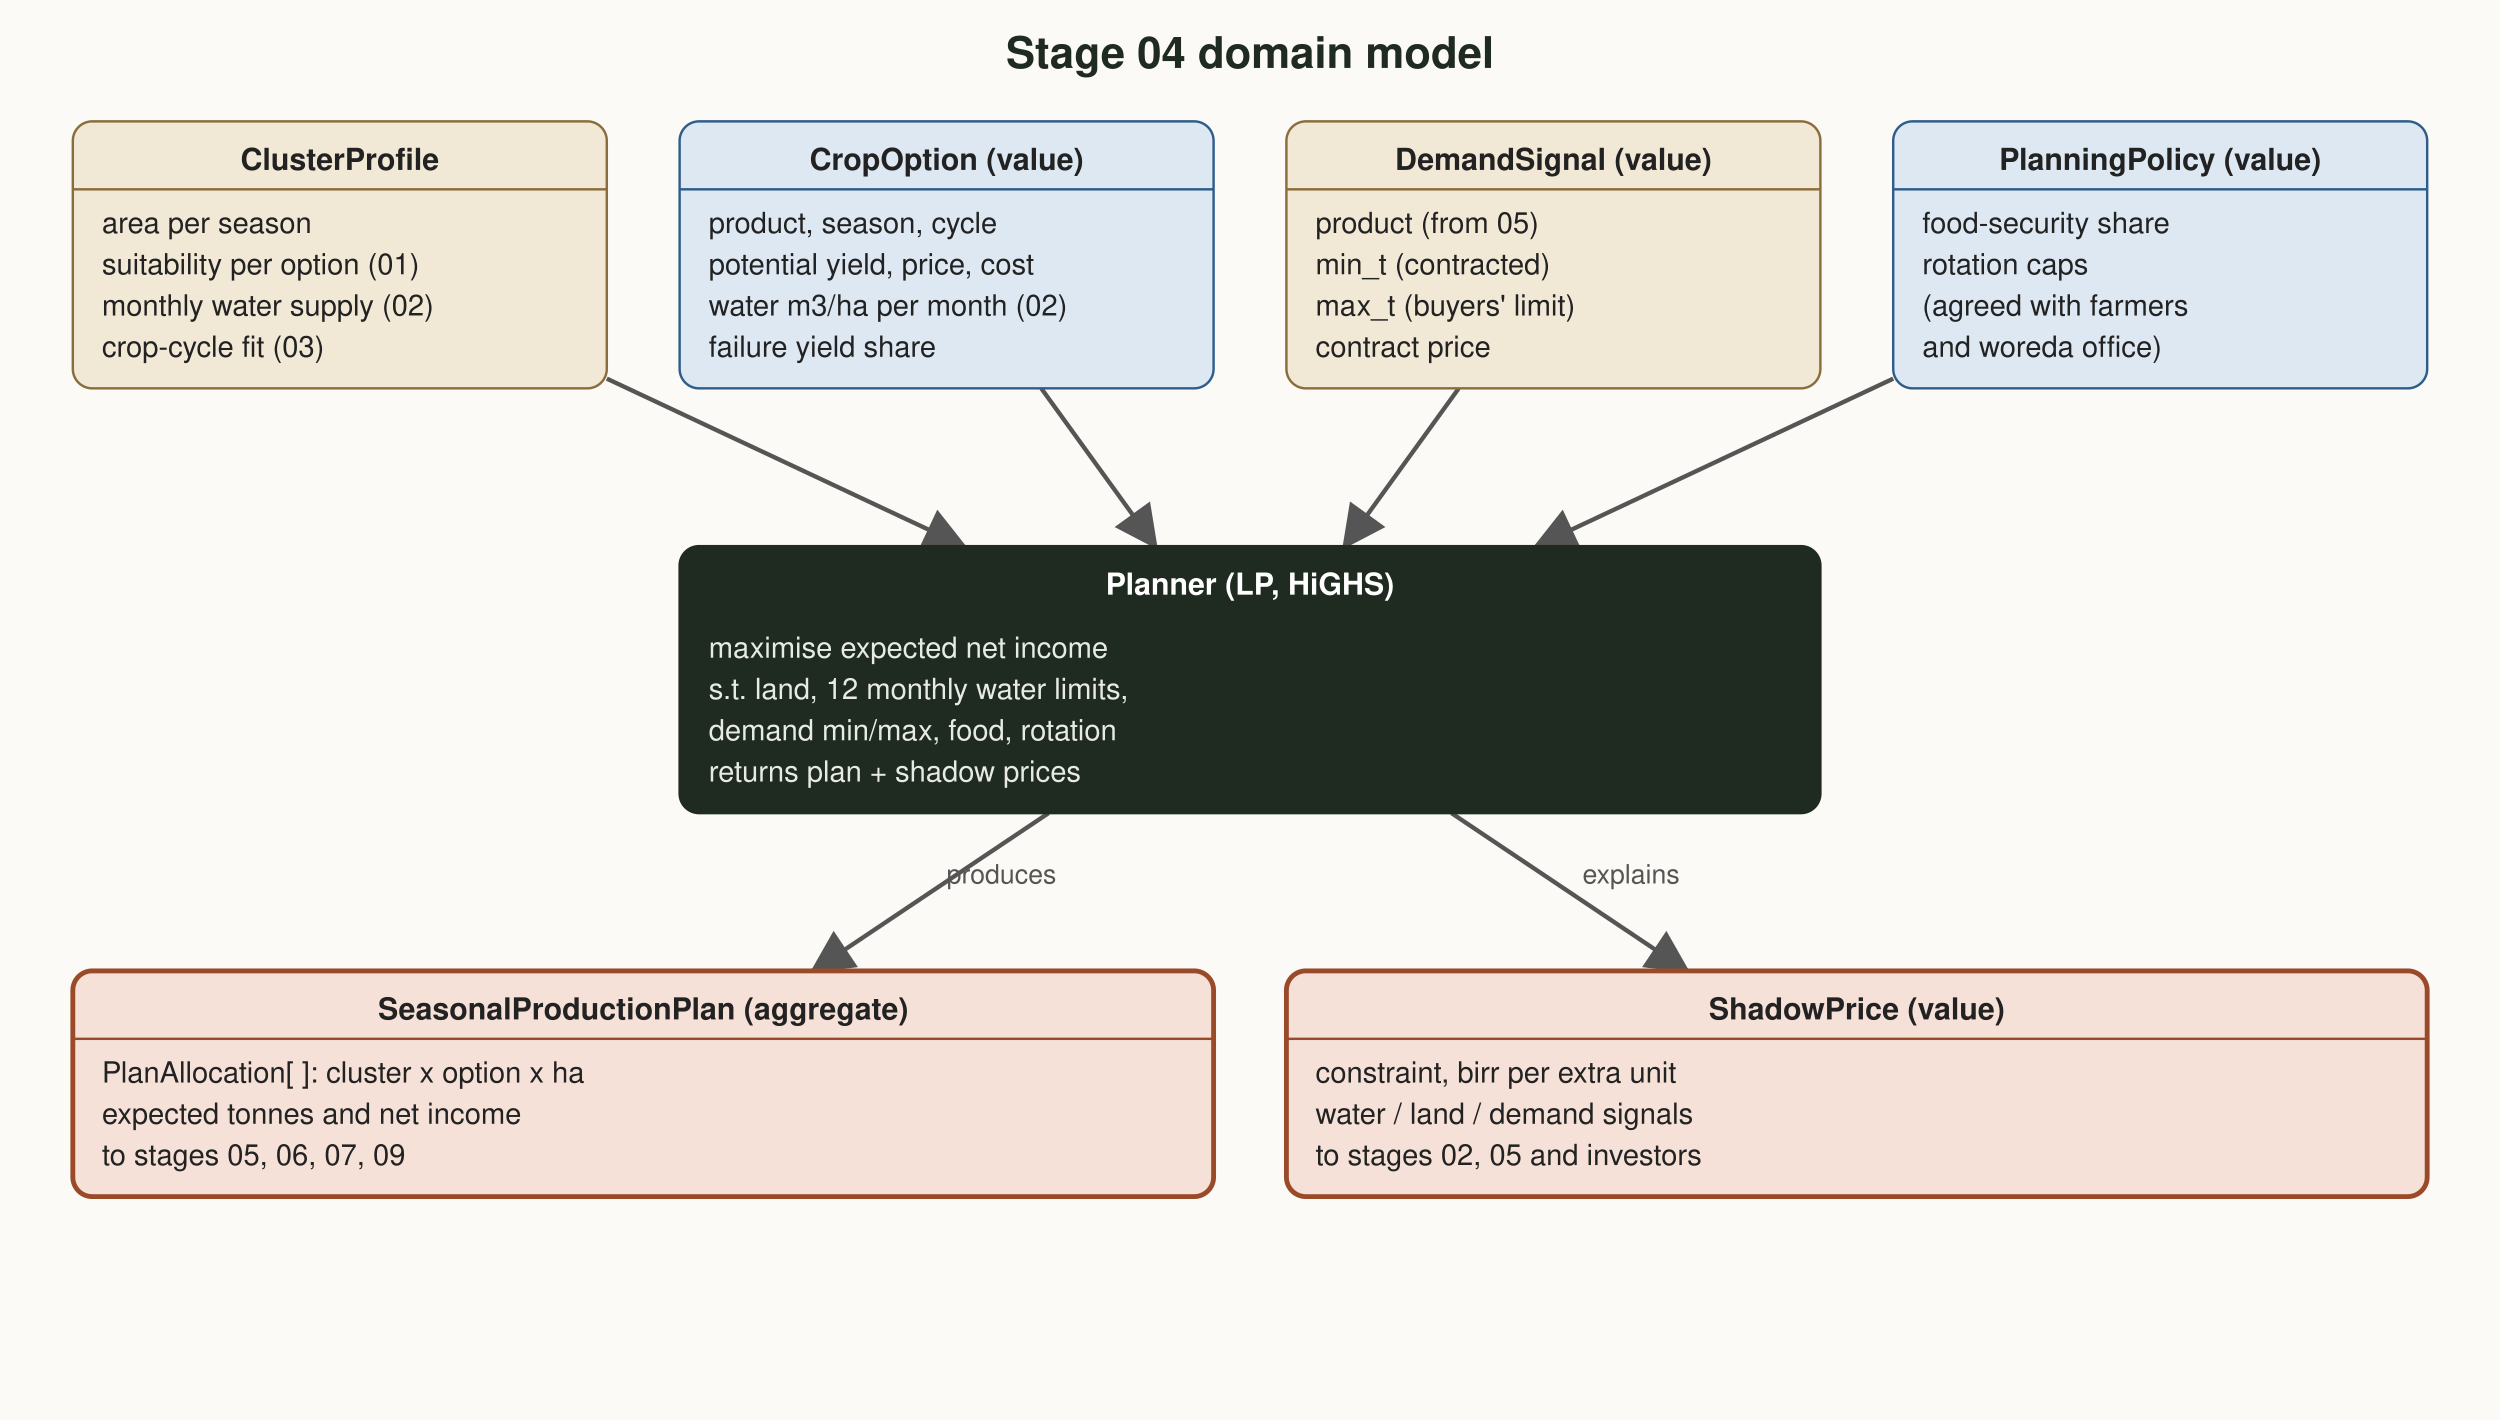
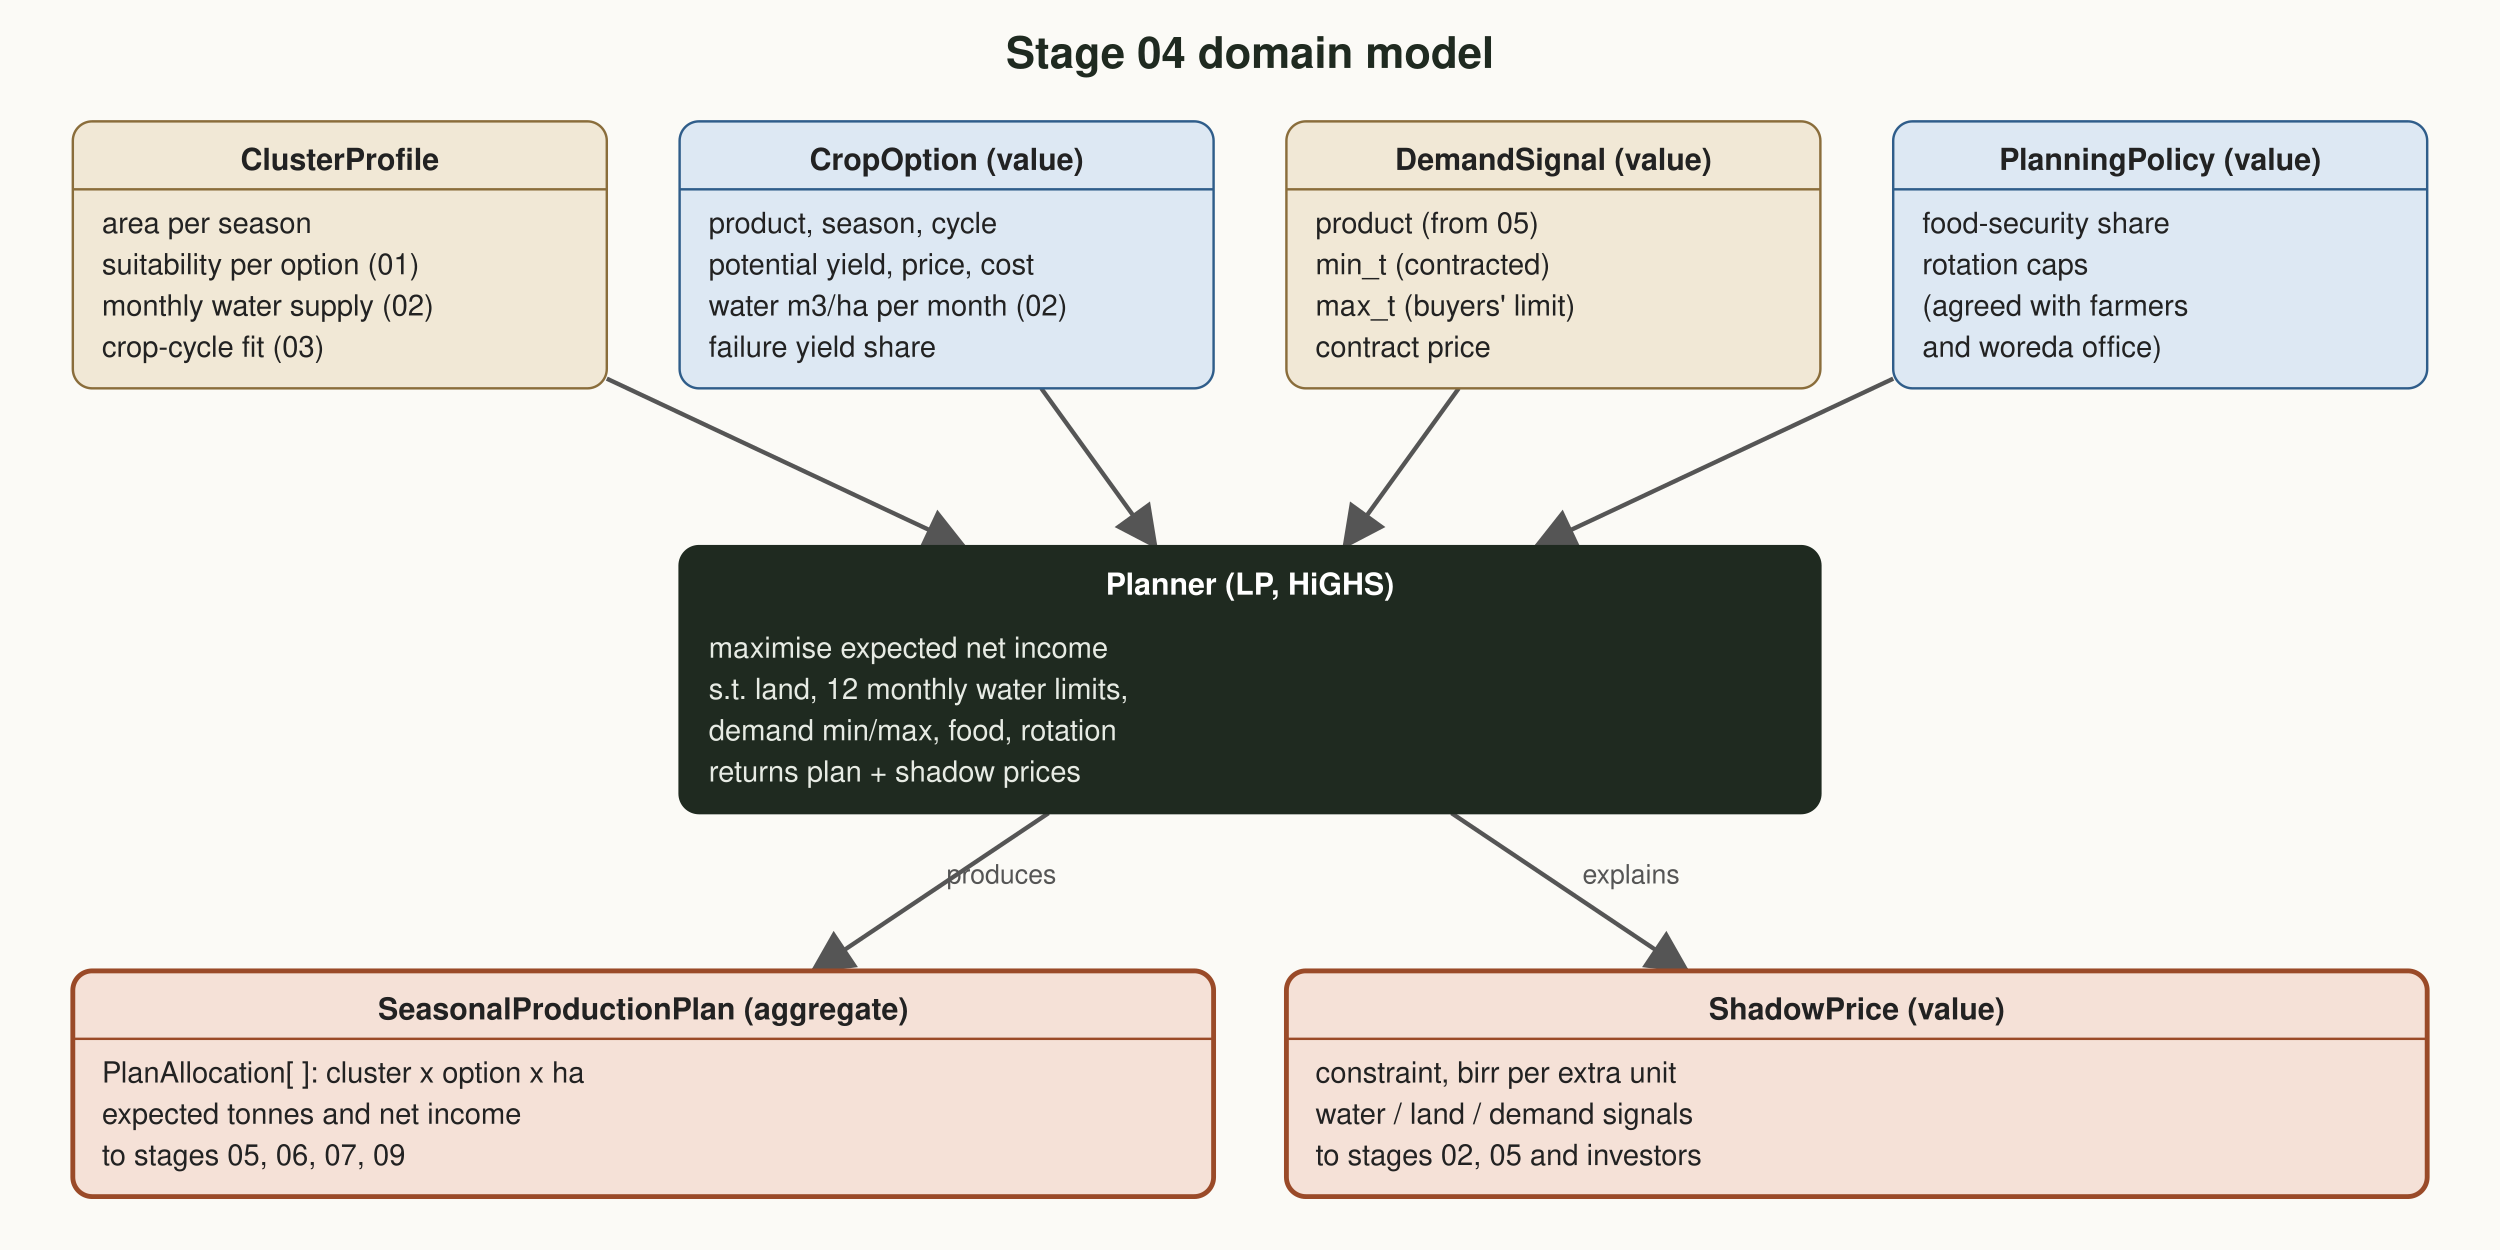
- <svg xmlns="http://www.w3.org/2000/svg" viewBox="0 0 1030 585" font-family="Helvetica, Arial, sans-serif">
-   <rect width="1030" height="585" fill="#fbfaf6" />
+ <svg xmlns="http://www.w3.org/2000/svg" viewBox="0 0 1030 515" font-family="Helvetica, Arial, sans-serif">
+   <rect width="1030" height="515" fill="#fbfaf6" />
  <defs>
    <marker id="a" markerWidth="10" markerHeight="10" refX="9" refY="5" orient="auto">
      <path d="M0,0 L10,5 L0,10 z" fill="#555" />
    </marker>
  </defs>
  <text x="515.0" y="28" text-anchor="middle" font-size="18" font-weight="bold" fill="#1f2a20">Stage 04 domain model</text>
  <line x1="250" y1="156" x2="397" y2="225" stroke="#555" stroke-width="1.8" marker-end="url(#a)" />
  <line x1="429" y1="160" x2="476" y2="225" stroke="#555" stroke-width="1.8" marker-end="url(#a)" />
  <line x1="601" y1="160" x2="554" y2="225" stroke="#555" stroke-width="1.8" marker-end="url(#a)" />
  <line x1="780" y1="156" x2="633" y2="225" stroke="#555" stroke-width="1.8" marker-end="url(#a)" />
  <line x1="432" y1="335" x2="335" y2="400" stroke="#555" stroke-width="1.8" marker-end="url(#a)" />
  <text x="390" y="364" font-size="11" fill="#555">produces</text>
  <line x1="598" y1="335" x2="695" y2="400" stroke="#555" stroke-width="1.8" marker-end="url(#a)" />
  <text x="652" y="364" font-size="11" fill="#555">explains</text>
  <rect x="30" y="50" width="220" height="110" rx="8" fill="#f1e8d6" stroke="#8a6d3b" stroke-width="1" />
  <text x="140.0" y="70" text-anchor="middle" font-weight="bold" font-size="12.5" fill="#222">ClusterProfile</text>
  <line x1="30" y1="78" x2="250" y2="78" stroke="#8a6d3b" />
  <text x="42" y="96" font-size="12" fill="#222">area per season</text>
  <text x="42" y="113" font-size="12" fill="#222">suitability per option (01)</text>
  <text x="42" y="130" font-size="12" fill="#222">monthly water supply (02)</text>
  <text x="42" y="147" font-size="12" fill="#222">crop-cycle fit (03)</text>
  <rect x="280" y="50" width="220" height="110" rx="8" fill="#dde8f3" stroke="#2f5d8a" stroke-width="1" />
  <text x="390.0" y="70" text-anchor="middle" font-weight="bold" font-size="12.5" fill="#222">CropOption (value)</text>
  <line x1="280" y1="78" x2="500" y2="78" stroke="#2f5d8a" />
  <text x="292" y="96" font-size="12" fill="#222">product, season, cycle</text>
  <text x="292" y="113" font-size="12" fill="#222">potential yield, price, cost</text>
  <text x="292" y="130" font-size="12" fill="#222">water m3/ha per month (02)</text>
  <text x="292" y="147" font-size="12" fill="#222">failure yield share</text>
  <rect x="530" y="50" width="220" height="110" rx="8" fill="#f1e8d6" stroke="#8a6d3b" stroke-width="1" />
  <text x="640.0" y="70" text-anchor="middle" font-weight="bold" font-size="12.5" fill="#222">DemandSignal (value)</text>
  <line x1="530" y1="78" x2="750" y2="78" stroke="#8a6d3b" />
  <text x="542" y="96" font-size="12" fill="#222">product (from 05)</text>
  <text x="542" y="113" font-size="12" fill="#222">min_t (contracted)</text>
  <text x="542" y="130" font-size="12" fill="#222">max_t (buyers' limit)</text>
  <text x="542" y="147" font-size="12" fill="#222">contract price</text>
  <rect x="780" y="50" width="220" height="110" rx="8" fill="#dde8f3" stroke="#2f5d8a" stroke-width="1" />
  <text x="890.0" y="70" text-anchor="middle" font-weight="bold" font-size="12.5" fill="#222">PlanningPolicy (value)</text>
  <line x1="780" y1="78" x2="1000" y2="78" stroke="#2f5d8a" />
  <text x="792" y="96" font-size="12" fill="#222">food-security share</text>
  <text x="792" y="113" font-size="12" fill="#222">rotation caps</text>
  <text x="792" y="130" font-size="12" fill="#222">(agreed with farmers</text>
  <text x="792" y="147" font-size="12" fill="#222">and woreda office)</text>
  <rect x="280" y="225" width="470" height="110" rx="8" fill="#1f2a20" stroke="#1f2a20" stroke-width="1" />
  <text x="515.0" y="245" text-anchor="middle" font-weight="bold" font-size="12.5" fill="#fff">Planner (LP, HiGHS)</text>
  <text x="292" y="271" font-size="12" fill="#e7ebe4">maximise expected net income</text>
  <text x="292" y="288" font-size="12" fill="#e7ebe4">s.t. land, 12 monthly water limits,</text>
  <text x="292" y="305" font-size="12" fill="#e7ebe4">demand min/max, food, rotation</text>
  <text x="292" y="322" font-size="12" fill="#e7ebe4">returns plan + shadow prices</text>
  <rect x="30" y="400" width="470" height="93" rx="8" fill="#f5e1d7" stroke="#9a4a28" stroke-width="2" />
  <text x="265.0" y="420" text-anchor="middle" font-weight="bold" font-size="12.5" fill="#222">SeasonalProductionPlan (aggregate)</text>
  <line x1="30" y1="428" x2="500" y2="428" stroke="#9a4a28" />
  <text x="42" y="446" font-size="12" fill="#222">PlanAllocation[ ]: cluster x option x ha</text>
  <text x="42" y="463" font-size="12" fill="#222">expected tonnes and net income</text>
  <text x="42" y="480" font-size="12" fill="#222">to stages 05, 06, 07, 09</text>
  <rect x="530" y="400" width="470" height="93" rx="8" fill="#f5e1d7" stroke="#9a4a28" stroke-width="2" />
  <text x="765.0" y="420" text-anchor="middle" font-weight="bold" font-size="12.5" fill="#222">ShadowPrice (value)</text>
  <line x1="530" y1="428" x2="1000" y2="428" stroke="#9a4a28" />
  <text x="542" y="446" font-size="12" fill="#222">constraint, birr per extra unit</text>
  <text x="542" y="463" font-size="12" fill="#222">water / land / demand signals</text>
  <text x="542" y="480" font-size="12" fill="#222">to stages 02, 05 and investors</text>
</svg>
